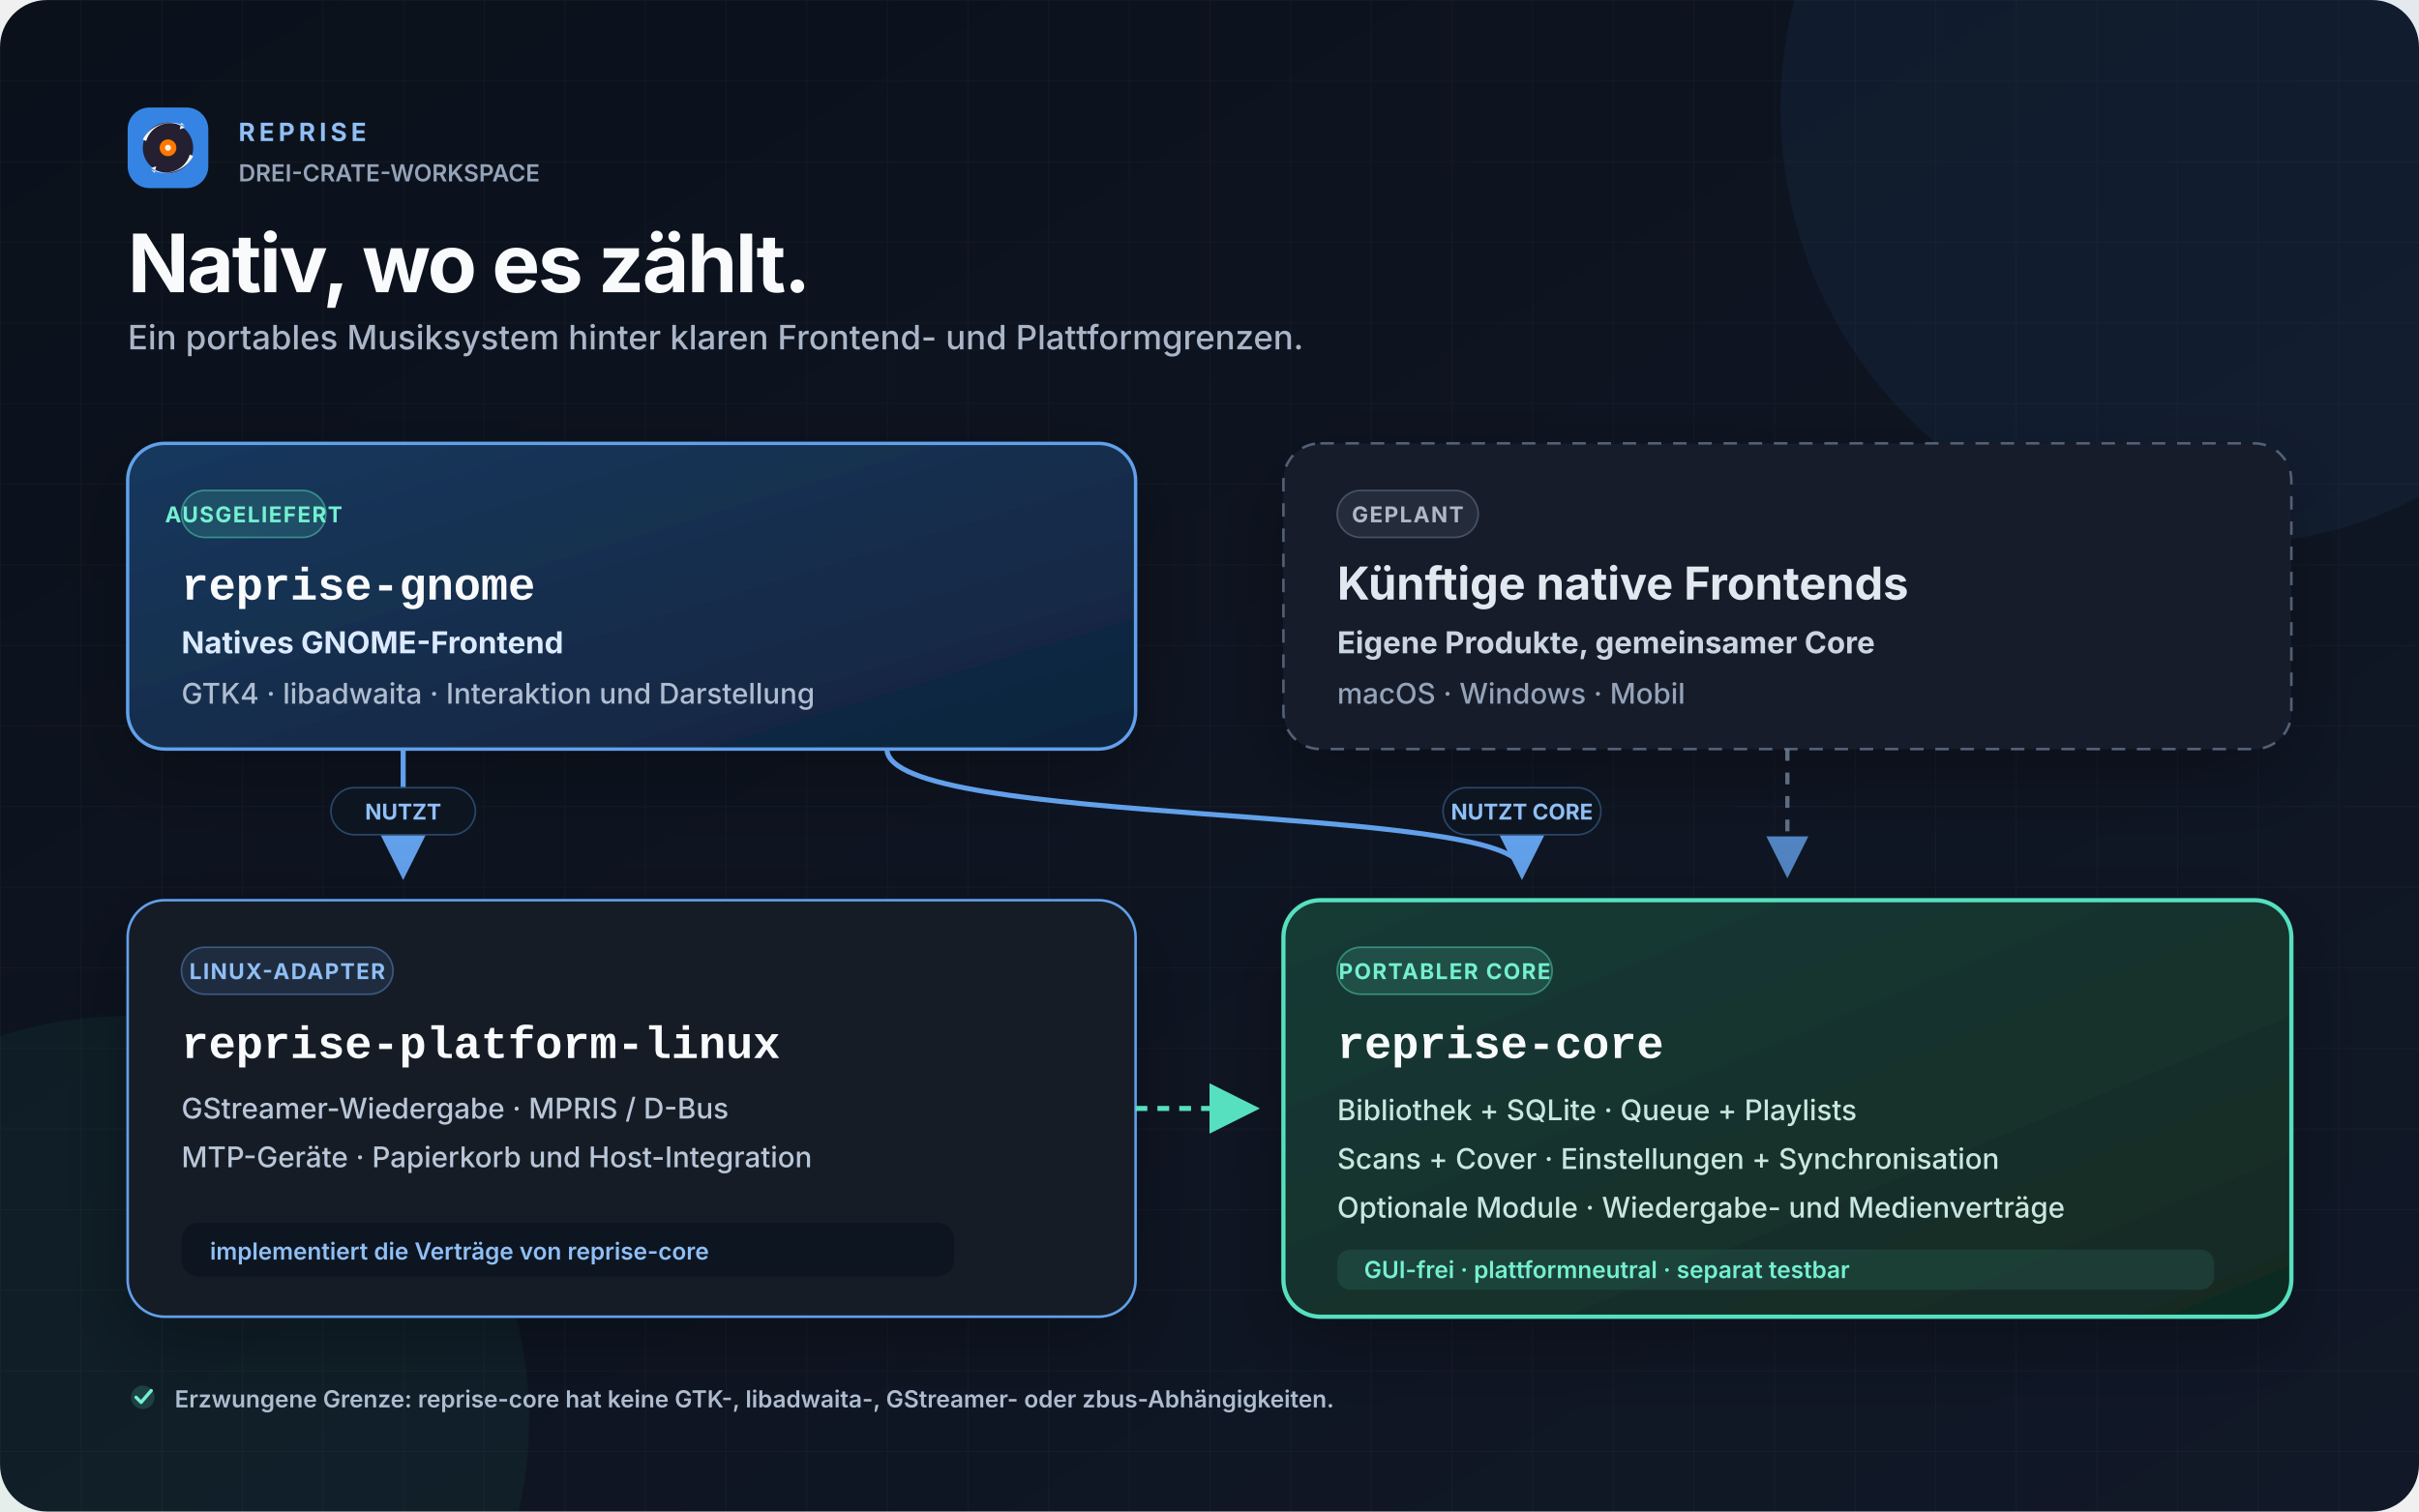
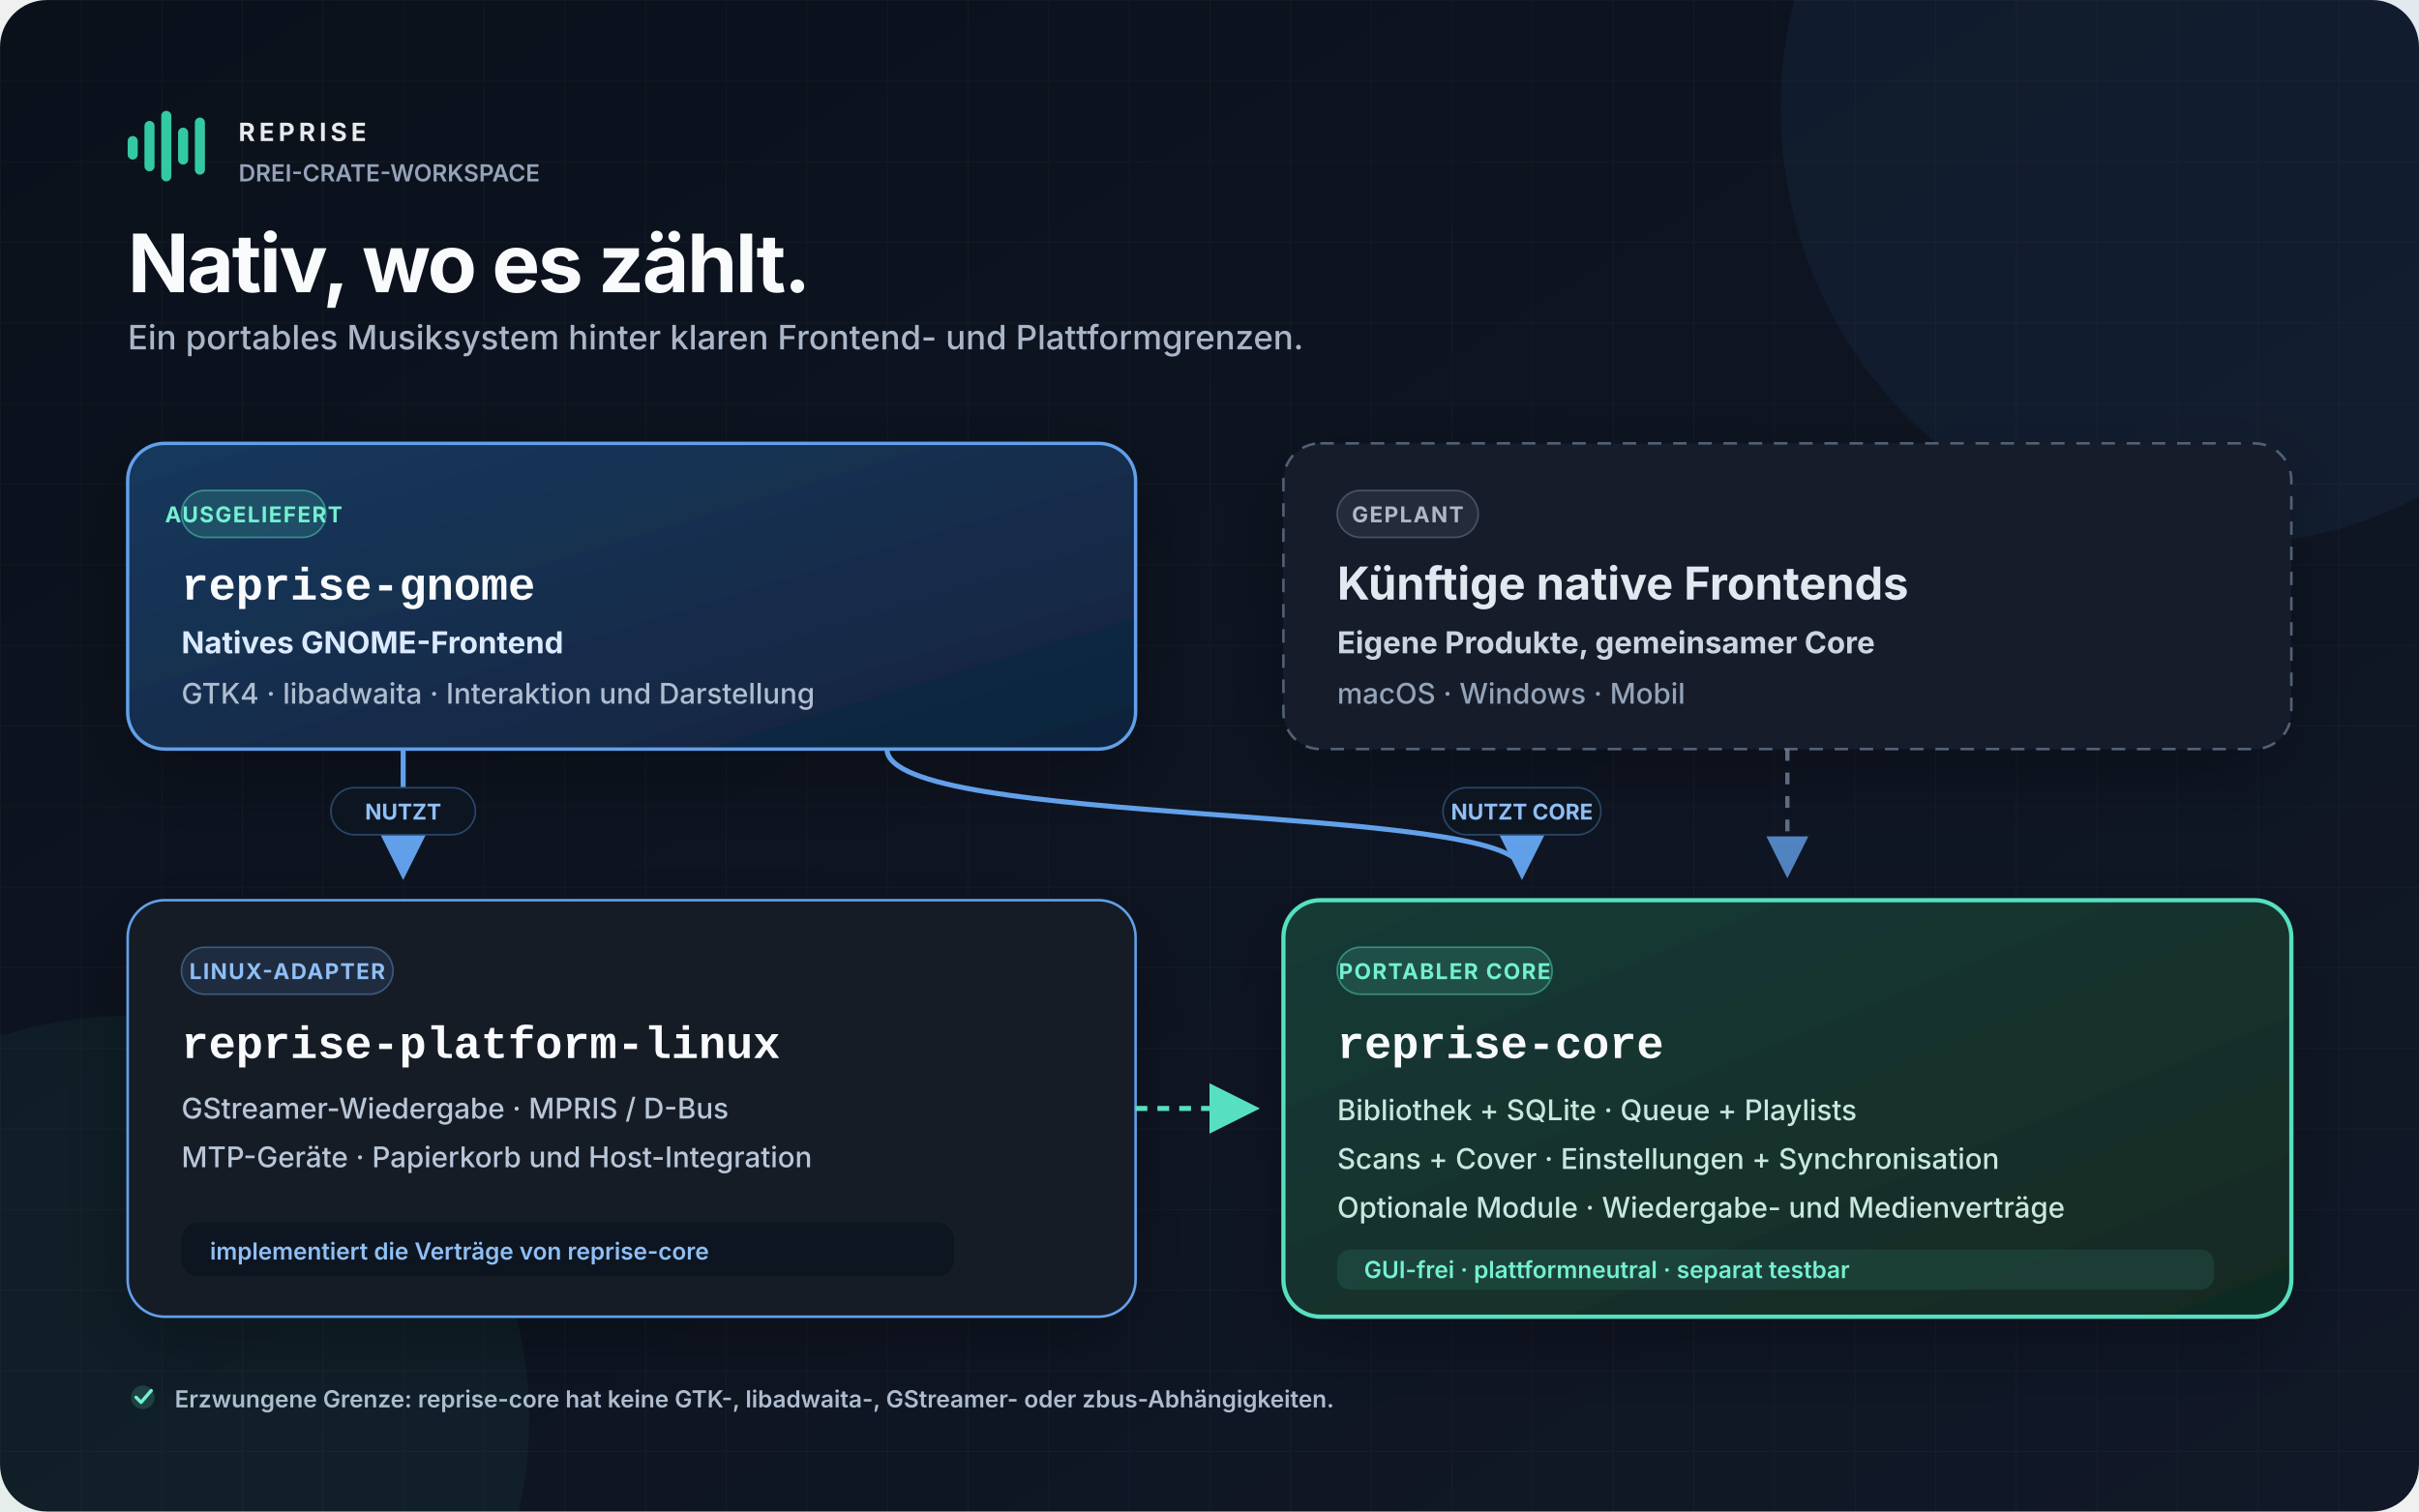
<svg xmlns="http://www.w3.org/2000/svg" width="1440" height="900" viewBox="0 0 1440 900" role="img" aria-labelledby="title description">
  <defs>
    <linearGradient id="background" x1="0" y1="0" x2="1" y2="1">
      <stop offset="0" stop-color="#0b111b" />
      <stop offset="1" stop-color="#111827" />
    </linearGradient>
    <linearGradient id="gnome-card" x1="0" y1="0" x2="1" y2="1">
      <stop offset="0" stop-color="#17385d" />
      <stop offset="1" stop-color="#10233c" />
    </linearGradient>
    <linearGradient id="core-card" x1="0" y1="0" x2="1" y2="1">
      <stop offset="0" stop-color="#193b36" />
      <stop offset="1" stop-color="#112923" />
    </linearGradient>
    <pattern id="grid" width="48" height="48" patternUnits="userSpaceOnUse">
      <path d="M48 0H0V48" fill="none" stroke="#ffffff" stroke-opacity="0.035" />
    </pattern>
    <filter id="shadow" x="-20%" y="-20%" width="140%" height="150%">
      <feDropShadow dx="0" dy="16" stdDeviation="22" flood-color="#000000" flood-opacity="0.28" />
    </filter>
    <filter id="glow" x="-40%" y="-40%" width="180%" height="180%">
      <feGaussianBlur stdDeviation="10" result="blur" />
      <feMerge>
        <feMergeNode in="blur" />
        <feMergeNode in="SourceGraphic" />
      </feMerge>
    </filter>
    <marker id="arrow-blue" markerWidth="10" markerHeight="10" refX="8" refY="5" orient="auto" markerUnits="strokeWidth">
      <path d="M0 0L10 5L0 10Z" fill="#62a0ea" />
    </marker>
    <marker id="arrow-green" markerWidth="10" markerHeight="10" refX="8" refY="5" orient="auto" markerUnits="strokeWidth">
      <path d="M0 0L10 5L0 10Z" fill="#57e0bf" />
    </marker>
    <style>
      .sans { font-family: Inter, ui-sans-serif, system-ui, -apple-system, BlinkMacSystemFont, "Segoe UI", sans-serif; }
      .mono { font-family: "SFMono-Regular", Consolas, "Liberation Mono", monospace; }
      .eyebrow { font-size: 15px; font-weight: 700; letter-spacing: 2.4px; }
      .title { font-size: 48px; font-weight: 750; letter-spacing: -1.2px; }
      .subtitle { font-size: 20px; font-weight: 450; }
      .crate { font-size: 27px; font-weight: 700; }
      .card-title { font-size: 18px; font-weight: 650; }
      .body { font-size: 17px; font-weight: 450; }
      .small { font-size: 14px; font-weight: 600; }
      .pill { font-size: 13px; font-weight: 700; letter-spacing: 0.8px; }
      .line-label { font-size: 13px; font-weight: 650; }
    </style>
  </defs>
  <rect width="1440" height="900" rx="28" fill="url(#background)" />
  <rect width="1440" height="900" rx="28" fill="url(#grid)" />
  <circle cx="1320" cy="65" r="260" fill="#3584e4" opacity="0.07" />
  <circle cx="75" cy="845" r="240" fill="#2ec7a6" opacity="0.055" />
  <g class="sans">
-     <g transform="translate(76 64)">
-       <rect width="48" height="48" rx="13" fill="#3584e4" />
-       <circle cx="24" cy="24" r="15" fill="#241f31" />
-       <circle cx="24" cy="24" r="5" fill="#ff7800" />
-       <circle cx="24" cy="24" r="1.8" fill="#f6f5f4" />
-       <path d="M11 20a15 15 0 0 1 23-8l-3 1 1-4 2 2A19 19 0 0 0 9 19z" fill="#f6f5f4" />
-       <path d="M37 28a15 15 0 0 1-23 8l3-1-1 4-2-2a19 19 0 0 0 25-8z" fill="#f6f5f4" />
+     <g transform="translate(76 66)">
+       <rect x="0" y="15" width="6" height="14" rx="3" fill="#33c9a3" />
+       <rect x="10" y="6" width="6" height="30" rx="3" fill="#33c9a3" />
+       <rect x="20" y="0" width="6" height="42" rx="3" fill="#33c9a3" />
+       <rect x="30" y="10" width="6" height="22" rx="3" fill="#33c9a3" />
+       <rect x="40" y="4" width="6" height="34" rx="3" fill="#33c9a3" />
    </g>
-     <text x="142" y="84" class="eyebrow" fill="#8fbff5">REPRISE</text>
+     <text x="142" y="84" class="eyebrow" fill="#e7e9ec">REPRISE</text>
    <text x="142" y="108" class="small" fill="#94a3b8">DREI-CRATE-WORKSPACE</text>
    <text x="76" y="174" class="title" fill="#f8fafc">Nativ, wo es zählt.</text>
    <text x="76" y="208" class="subtitle" fill="#aab6c8">Ein portables Musiksystem hinter klaren Frontend- und Plattformgrenzen.</text>
    <g filter="url(#shadow)">
      <rect x="76" y="264" width="600" height="182" rx="22" fill="url(#gnome-card)" stroke="#62a0ea" stroke-width="2" />
      <rect x="764" y="264" width="600" height="182" rx="22" fill="#151d2a" stroke="#526176" stroke-width="1.5" stroke-dasharray="8 7" />
    </g>
    <rect x="108" y="292" width="86" height="28" rx="14" fill="#57e0bf" fill-opacity="0.16" stroke="#57e0bf" stroke-opacity="0.48" />
    <text x="151" y="311" class="pill" text-anchor="middle" fill="#74f0d0">AUSGELIEFERT</text>
    <text x="108" y="357" class="crate mono" fill="#f8fafc">reprise-gnome</text>
    <text x="108" y="389" class="card-title" fill="#dbeafe">Natives GNOME-Frontend</text>
    <text x="108" y="419" class="body" fill="#aebdd0">GTK4 · libadwaita · Interaktion und Darstellung</text>
    <rect x="796" y="292" width="84" height="28" rx="14" fill="#94a3b8" fill-opacity="0.12" stroke="#94a3b8" stroke-opacity="0.36" />
    <text x="838" y="311" class="pill" text-anchor="middle" fill="#aeb8c7">GEPLANT</text>
    <text x="796" y="357" class="crate" fill="#e2e8f0">Künftige native Frontends</text>
    <text x="796" y="389" class="card-title" fill="#cbd5e1">Eigene Produkte, gemeinsamer Core</text>
    <text x="796" y="419" class="body" fill="#94a3b8">macOS · Windows · Mobil</text>
    <path d="M240 446V518" fill="none" stroke="#62a0ea" stroke-width="3" marker-end="url(#arrow-blue)" />
    <path d="M528 446C528 493 906 478 906 518" fill="none" stroke="#62a0ea" stroke-width="3" marker-end="url(#arrow-blue)" />
    <path d="M1064 446V518" fill="none" stroke="#73839a" stroke-width="2.5" stroke-dasharray="7 7" marker-end="url(#arrow-blue)" opacity="0.8" />
    <g>
      <rect x="197" y="469" width="86" height="28" rx="14" fill="#0d1521" stroke="#294667" />
      <text x="240" y="488" class="line-label" text-anchor="middle" fill="#8fbff5">NUTZT</text>
      <rect x="859" y="469" width="94" height="28" rx="14" fill="#0d1521" stroke="#294667" />
      <text x="906" y="488" class="line-label" text-anchor="middle" fill="#8fbff5">NUTZT CORE</text>
    </g>
    <g filter="url(#shadow)">
      <rect x="76" y="536" width="600" height="248" rx="22" fill="#171e28" stroke="#62a0ea" stroke-width="1.5" />
      <rect x="764" y="536" width="600" height="248" rx="22" fill="url(#core-card)" stroke="#57e0bf" stroke-width="2.5" />
    </g>
    <rect x="108" y="564" width="126" height="28" rx="14" fill="#62a0ea" fill-opacity="0.13" stroke="#62a0ea" stroke-opacity="0.42" />
    <text x="171" y="583" class="pill" text-anchor="middle" fill="#8fbff5">LINUX-ADAPTER</text>
    <text x="108" y="630" class="crate mono" fill="#f8fafc">reprise-platform-linux</text>
    <text x="108" y="666" class="body" fill="#b8c6d8">GStreamer-Wiedergabe · MPRIS / D-Bus</text>
    <text x="108" y="695" class="body" fill="#b8c6d8">MTP-Geräte · Papierkorb und Host-Integration</text>
    <rect x="108" y="728" width="460" height="32" rx="10" fill="#0d1521" />
    <text x="125" y="750" class="small" fill="#8fbff5">implementiert die Verträge von reprise-core</text>
    <rect x="796" y="564" width="128" height="28" rx="14" fill="#57e0bf" fill-opacity="0.14" stroke="#57e0bf" stroke-opacity="0.46" />
    <text x="860" y="583" class="pill" text-anchor="middle" fill="#74f0d0">PORTABLER CORE</text>
    <text x="796" y="630" class="crate mono" fill="#f8fafc">reprise-core</text>
    <text x="796" y="667" class="body" fill="#c9e7df">Bibliothek + SQLite · Queue + Playlists</text>
    <text x="796" y="696" class="body" fill="#c9e7df">Scans + Cover · Einstellungen + Synchronisation</text>
    <text x="796" y="725" class="body" fill="#c9e7df">Optionale Module · Wiedergabe- und Medienverträge</text>
    <rect x="796" y="744" width="522" height="24" rx="8" fill="#57e0bf" fill-opacity="0.1" />
    <text x="812" y="761" class="small" fill="#74f0d0">GUI-frei · plattformneutral · separat testbar</text>
    <path d="M676 660H744" fill="none" stroke="#57e0bf" stroke-width="3" stroke-dasharray="7 6" marker-end="url(#arrow-green)" />
    <g transform="translate(76 824)">
      <circle cx="9" cy="8" r="7" fill="#57e0bf" opacity="0.18" />
      <path d="M5 8l3 3 6-7" fill="none" stroke="#74f0d0" stroke-width="2" stroke-linecap="round" stroke-linejoin="round" />
      <text x="28" y="14" class="small" fill="#aebccf">Erzwungene Grenze: reprise-core hat keine GTK-, libadwaita-, GStreamer- oder zbus-Abhängigkeiten.</text>
    </g>
  </g>
</svg>
